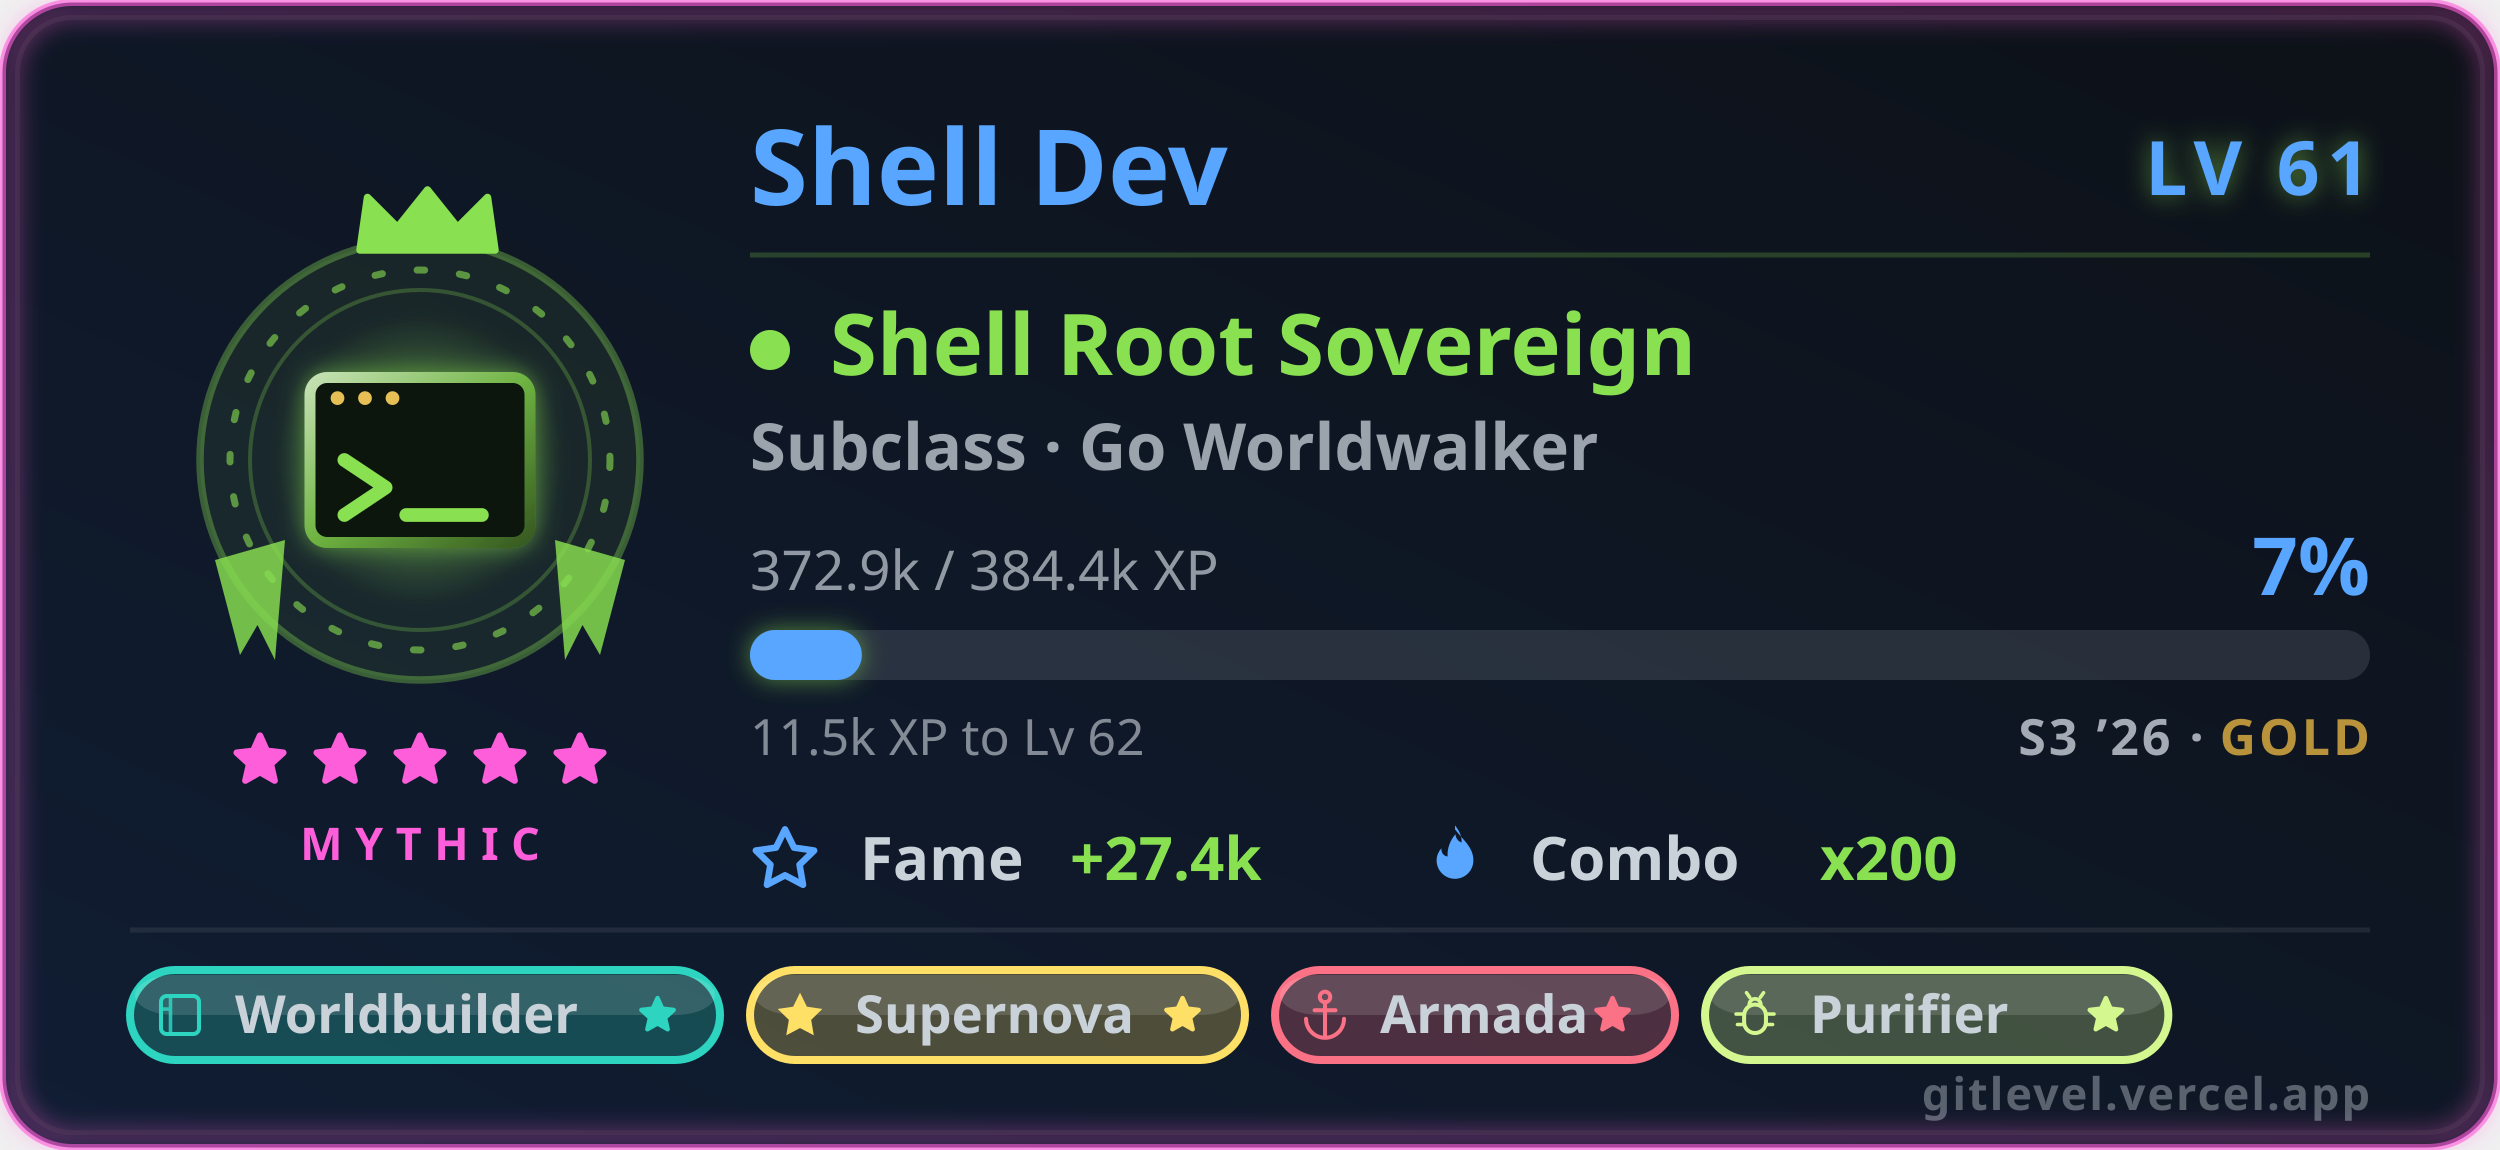
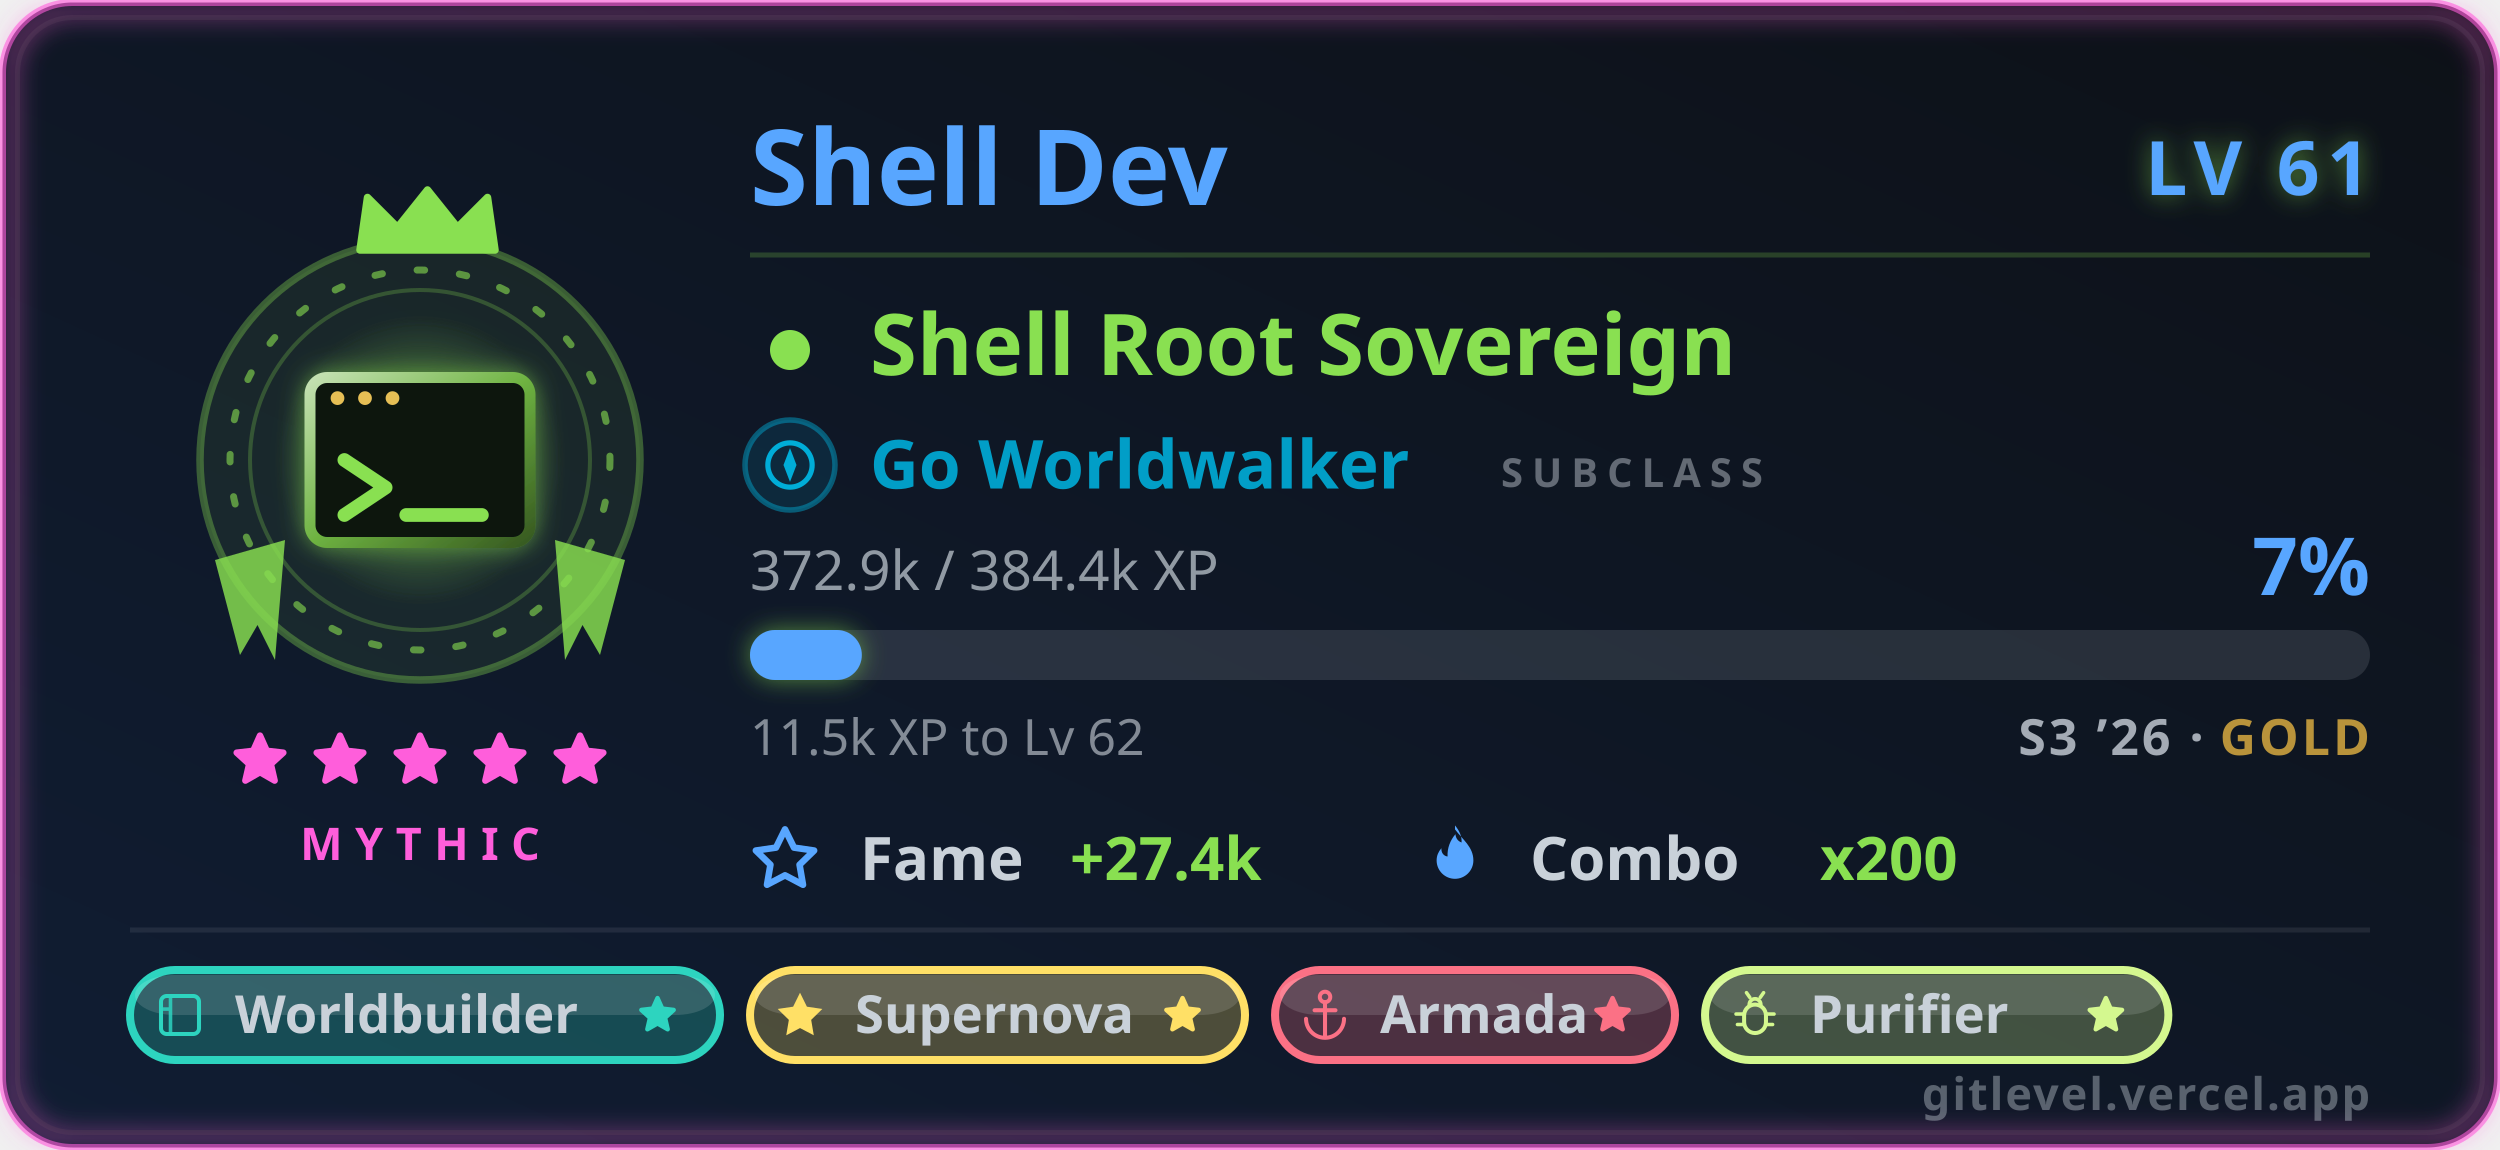
<svg xmlns="http://www.w3.org/2000/svg" width="500" height="230" viewBox="0 0 500 230" role="img" aria-labelledby="card-title-a11y card-desc-a11y">
  <style>
text { font-family: 'Segoe UI', Ubuntu, 'Helvetica Neue', sans-serif; }
.title { font-size: 18px; font-weight: 600; fill: #58a6ff; }
.title-icon { fill: #58a6ff; }
.icon { fill: #58a6ff; }


.gl-name { font-size: 21px; font-weight: 700; fill: #58a6ff; }
.gl-lvl { font-size: 15px; font-weight: 800; letter-spacing: 1.5px; fill: #58a6ff; }
.gl-class { font-size: 17px; font-weight: 700; fill: #89e051; }
- .gl-sub { font-size: 13px; font-weight: 600; fill: #c9d1d9; opacity: 0.75; }
+ .gl-sub { font-size: 13.5px; font-weight: 700; fill: #00add8; opacity: 0.9; }
+ .gl-sub-tag { font-size: 8px; font-weight: 700; letter-spacing: 1.8px; fill: #c9d1d9; opacity: 0.45; }
.gl-meta { font-size: 11px; fill: #c9d1d9; opacity: 0.7; }
.gl-pct { font-size: 16px; font-weight: 800; fill: #58a6ff; }
.gl-chip-label { font-size: 12px; font-weight: 600; fill: #c9d1d9; }
.gl-chip-value { font-size: 12px; font-weight: 800; fill: #89e051; }
.gl-hint { font-size: 10px; fill: #c9d1d9; opacity: 0.62; }
.gl-badge-label { font-size: 10.5px; font-weight: 600; }
.gl-rarity { font-size: 9px; font-weight: 700; letter-spacing: 2.5px; fill: #ff5edb; }
.gl-brand { font-size: 9px; font-weight: 600; letter-spacing: 0.4px; fill: #c9d1d9; opacity: 0.4; }
.gl-season { font-size: 10px; font-weight: 600; letter-spacing: 0.6px; fill: #c9d1d9; opacity: 0.8; }

</style>
  <defs>
    <linearGradient id="card-bg" x1="0" y1="0" x2="1" y2="1" gradientTransform="rotate(90, 0.5, 0.5)">
      <stop offset="0.0%" stop-color="#0d1117" />
      <stop offset="100.0%" stop-color="#101d33" />
    </linearGradient>
    <filter id="card-glow" x="-50%" y="-50%" width="200%" height="200%">
      <feGaussianBlur in="SourceGraphic" stdDeviation="3" result="blur" />
      <feFlood flood-color="#58a6ff" flood-opacity="0.55" result="tint" />
      <feComposite in="tint" in2="blur" operator="in" result="softGlow" />
      <feMerge>
        <feMergeNode in="softGlow" />
        <feMergeNode in="SourceGraphic" />
      </feMerge>
    </filter>
    <filter id="gl-glow" x="-60%" y="-60%" width="220%" height="220%">
      <feGaussianBlur in="SourceGraphic" stdDeviation="2.4" result="b" />
      <feFlood flood-color="#89e051" flood-opacity="0.55" result="t" />
      <feComposite in="t" in2="b" operator="in" result="g" />
      <feMerge>
        <feMergeNode in="g" />
        <feMergeNode in="SourceGraphic" />
      </feMerge>
    </filter>
    <filter id="gl-rarity" x="-20%" y="-20%" width="140%" height="140%">
      <feGaussianBlur stdDeviation="2.4" />
    </filter>
  </defs>
  <rect x="0.5" y="0.5" width="499" height="229" rx="14" fill="url(#card-bg)" stroke="#ff5edb" stroke-width="1.4" stroke-opacity="0.6" />
  <rect x="3.5" y="3.5" width="493" height="223" rx="11" fill="none" stroke="#30363d" stroke-opacity="0.4" />
  <rect x="2" y="2" width="496" height="226" rx="13" fill="none" stroke="#ff5edb" stroke-width="3.5" stroke-opacity="0.4" filter="url(#gl-rarity)" />
  <g class="fade">
    <g class="">
      <g class="flourish">
        <g transform="translate(84,0)">
          <g transform="translate(0,92)" fill="#89e051" opacity="0.82">
            <path d="M27 16 L41 20 L36 39 L32.5 33 L29 40 Z" />
          </g>
        </g>
        <g transform="translate(84,0) scale(-1,1)">
          <g transform="translate(0,92)" fill="#89e051" opacity="0.82">
            <path d="M27 16 L41 20 L36 39 L32.5 33 L29 40 Z" />
          </g>
        </g>
      </g>
      <circle cx="84" cy="92" r="44" fill="#89e051" fill-opacity="0.08" stroke="#89e051" stroke-opacity="0.35" stroke-width="1.5" />
      <g class="">
        <circle cx="84" cy="92" r="38" fill="none" stroke="#89e051" stroke-opacity="0.6" stroke-width="1.4" stroke-dasharray="1.5 7" stroke-linecap="round" />
        <circle cx="84" cy="92" r="34" fill="none" stroke="#89e051" stroke-opacity="0.25" stroke-width="0.8" />
      </g>
      <g class="" filter="url(#gl-glow)">
        <svg class="" x="51" y="59" width="66" height="66" viewBox="0 0 48 48" aria-hidden="true">
          <defs>
            <radialGradient id="shHalo" cx="0.5" cy="0.5" r="0.5">
              <stop offset="0" stop-color="#89e051" stop-opacity="0.42" />
              <stop offset="1" stop-color="#89e051" stop-opacity="0" />
            </radialGradient>
            <linearGradient id="shFrame" x1="0" y1="0" x2="1" y2="1">
              <stop offset="0" stop-color="#c5e1b3" />
              <stop offset="0.5" stop-color="#6eb341" />
              <stop offset="1" stop-color="#375a21" />
            </linearGradient>
          </defs>
          <circle cx="24" cy="24" r="21" fill="url(#shHalo)" />
          <rect x="8" y="12" width="32" height="24" rx="2.5" fill="#0b1710" stroke="url(#shFrame)" stroke-width="1.6" />
          <path d="M8 18 H40" stroke="url(#shFrame)" stroke-width="1" />
          <g fill="#e6bf55">
            <circle cx="12" cy="15" r="1" />
            <circle cx="16" cy="15" r="1" />
            <circle cx="20" cy="15" r="1" />
          </g>
          <path d="M13 24 L19 28 L13 32" fill="none" stroke="#89e051" stroke-width="2" stroke-linecap="round" stroke-linejoin="round" />
          <path d="M22 32 H33" stroke="#89e051" stroke-width="2" stroke-linecap="round" />
        </svg>
      </g>
      <g transform="translate(69, 36.5) scale(1.5)">
        <path d="M2 9 L3 2 L7 6 L11 1 L15 6 L19 2 L20 9 Z" fill="#89e051" stroke="#89e051" stroke-width="1" stroke-linejoin="round" />
      </g>
    </g>
    <g>
      <g class="" transform="translate(45.5, 145.5) scale(0.5416667)" fill="#ff5edb" stroke="#ff5edb" stroke-width="2.4" stroke-linejoin="round" stroke-linecap="round" opacity="1">
        <path d="M12 3 L14.5 8.6 L20.6 9.3 L16 13.5 L17.4 19.6 L12 16.5 L6.6 19.6 L8 13.5 L3.4 9.3 L9.5 8.6 Z" />
      </g>
      <g class="" transform="translate(61.5, 145.5) scale(0.5416667)" fill="#ff5edb" stroke="#ff5edb" stroke-width="2.4" stroke-linejoin="round" stroke-linecap="round" opacity="1">
        <path d="M12 3 L14.5 8.6 L20.6 9.3 L16 13.5 L17.4 19.6 L12 16.5 L6.6 19.6 L8 13.5 L3.4 9.3 L9.5 8.6 Z" />
      </g>
      <g class="" transform="translate(77.5, 145.5) scale(0.5416667)" fill="#ff5edb" stroke="#ff5edb" stroke-width="2.4" stroke-linejoin="round" stroke-linecap="round" opacity="1">
        <path d="M12 3 L14.5 8.6 L20.6 9.3 L16 13.5 L17.4 19.6 L12 16.5 L6.6 19.6 L8 13.5 L3.4 9.3 L9.5 8.6 Z" />
      </g>
      <g class="" transform="translate(93.5, 145.5) scale(0.5416667)" fill="#ff5edb" stroke="#ff5edb" stroke-width="2.4" stroke-linejoin="round" stroke-linecap="round" opacity="1">
        <path d="M12 3 L14.5 8.6 L20.6 9.3 L16 13.5 L17.4 19.6 L12 16.5 L6.6 19.6 L8 13.5 L3.4 9.3 L9.5 8.6 Z" />
      </g>
      <g class="" transform="translate(109.5, 145.5) scale(0.5416667)" fill="#ff5edb" stroke="#ff5edb" stroke-width="2.4" stroke-linejoin="round" stroke-linecap="round" opacity="1">
        <path d="M12 3 L14.5 8.6 L20.6 9.3 L16 13.5 L17.4 19.6 L12 16.5 L6.6 19.6 L8 13.5 L3.4 9.3 L9.5 8.6 Z" />
      </g>
    </g>
    <text class="gl-rarity" x="84" y="172" text-anchor="middle">MYTHIC</text>
  </g>
  <g class="fade" style="animation-delay:.15s">
    <text class="gl-name" x="150" y="41">Shell Dev</text>
    <text class="gl-lvl glow-pulse" x="474" y="39" text-anchor="end" filter="url(#gl-glow)">LV 61</text>
    <line x1="150" y1="51" x2="474" y2="51" stroke="#89e051" stroke-opacity="0.22" stroke-width="1" />
-     <circle cx="154" cy="70" r="4" fill="#89e051" />
-     <text class="gl-class" x="166" y="75">Shell Root Sovereign</text>
-     <text class="gl-sub" x="150" y="94">Subclass · Go Worldwalker</text>
+     <circle cx="158" cy="70" r="4" fill="#89e051" />
+     <text class="gl-class" x="174" y="75">Shell Root Sovereign</text>
+     <g>
+       <circle cx="158" cy="93" r="9" fill="#00add8" fill-opacity="0.12" stroke="#00add8" stroke-opacity="0.45" stroke-width="1.1" />
+       <svg class="crest-icon" x="151.75" y="86.75" width="12.5" height="12.5" viewBox="0 0 24 24" aria-hidden="true">
+         <circle cx="12" cy="12" r="8.5" fill="none" stroke="#00add8" stroke-width="2" stroke-linejoin="round" stroke-linecap="round" />
+         <path d="M12 5.5 L14.5 12 L12 18.5 L9.5 12 Z" fill="#00add8" />
+         <circle cx="12" cy="12" r="1.4" fill="#00add8" />
+       </svg>
+       <text class="gl-sub" x="174" y="97.7">Go Worldwalker</text>
+       <text class="gl-sub-tag" x="300.197" y="97.4">SUBCLASS</text>
+     </g>
    <text class="gl-meta" x="150" y="118">372.9k / 384.4k XP</text>
    <text class="gl-pct " x="474" y="119" text-anchor="end">7%</text>
    <rect x="150" y="126" width="324" height="10" rx="5" fill="#c9d1d9" fill-opacity="0.14" />
    <rect class="xp-fill " x="150" y="126" width="22.364" height="10" rx="5" fill="#58a6ff" filter="url(#gl-glow)" />
    <text class="gl-hint" x="150" y="151">11.5k XP to Lv 62</text>
    <text class="gl-season" x="474" y="151" text-anchor="end">S3 ’26 · <tspan fill="#e3b341" font-weight="800">GOLD</tspan>
    </text>
    <g transform="translate(150, 176)">
      <svg class="icon" x="0" y="-11" width="14" height="14" viewBox="0 0 16 16" aria-hidden="true">
        <path fill-rule="evenodd" d="M8 .25a.75.75 0 0 1 .673.418l1.882 3.815 4.21.612a.75.75 0 0 1 .416 1.279l-3.046 2.97.719 4.192a.75.75 0 0 1-1.088.791L8 12.347l-3.766 1.98a.75.75 0 0 1-1.088-.79l.72-4.194L.818 6.374a.75.75 0 0 1 .416-1.28l4.21-.611L7.327.668A.75.75 0 0 1 8 .25zm0 2.445L6.615 5.5a.75.75 0 0 1-.564.41l-3.097.45 2.24 2.184a.75.75 0 0 1 .216.664l-.528 3.084 2.769-1.456a.75.75 0 0 1 .698 0l2.77 1.456-.53-3.084a.75.75 0 0 1 .216-.664l2.24-2.183-3.096-.45a.75.75 0 0 1-.564-.41L8 2.694v.001z" />
      </svg>
      <text class="gl-chip-label" x="22" y="0">Fame</text>
      <text class="gl-chip-value" x="64" y="0">+27.4k</text>
    </g>
    <g transform="translate(284, 176)">
      <svg class="icon" x="0" y="-11" width="14" height="14" viewBox="0 0 16 16" aria-hidden="true">
        <path fill-rule="evenodd" d="M8 1c1.7 2.3 4.2 4 4.2 7.1a4.2 4.2 0 0 1-8.4 0c0-1.1.4-2 1.1-2.8-.1 1 .5 1.8 1.4 1.9-.1-1.9.6-3.7 1.8-5.1.1 1 .6 1.6 1.4 1.9.1-1.4-.5-2.7-1.5-3.9z" />
      </svg>
      <text class="gl-chip-label" x="22" y="0">Combo</text>
      <text class="gl-chip-value" x="80" y="0">x200</text>
    </g>
  </g>
  <g class="fade" style="animation-delay:.2s">
    <line x1="26" y1="186" x2="474" y2="186" stroke="#c9d1d9" stroke-opacity="0.1" stroke-width="1" />
    <g>
      <rect x="26" y="194" width="118.003" height="18" rx="9" fill="#2dd4bf" fill-opacity="0.26" stroke="#2dd4bf" stroke-opacity="1" stroke-width="1.6" />
      <rect x="27" y="195" width="116.003" height="8" rx="8" fill="#ffffff" fill-opacity="0.13" />
      <g transform="translate(30.3, 197.3) scale(0.475)">
        <rect x="4" y="4" width="16" height="16" rx="2.4" fill="none" stroke="#2dd4bf" stroke-width="1.7" />
        <path d="M8 4v16 M4 9.5h4" fill="none" stroke="#2dd4bf" stroke-width="1.5" opacity="0.85" />
      </g>
      <text class="gl-badge-label" x="47" y="206.6" fill="#c9d1d9" font-weight="800">Worldbuilder</text>
      <g class="" transform="translate(127.0032, 198.5) scale(0.375)" fill="#2dd4bf" stroke="#2dd4bf" stroke-width="2.4" stroke-linejoin="round" stroke-linecap="round" opacity="1">
        <path d="M12 3 L14.5 8.6 L20.6 9.3 L16 13.5 L17.4 19.6 L12 16.5 L6.6 19.6 L8 13.5 L3.4 9.3 L9.5 8.6 Z" />
      </g>
    </g>
    <g>
      <rect x="150.003" y="194" width="99.002" height="18" rx="9" fill="#ffe066" fill-opacity="0.26" stroke="#ffe066" stroke-opacity="1" stroke-width="1.6" />
      <rect x="151.003" y="195" width="97.002" height="8" rx="8" fill="#ffffff" fill-opacity="0.13" />
      <g transform="translate(154.3032, 197.3) scale(0.475)">
        <path d="M12 2.6 14.9 8.5 21.4 9.45 16.7 14.05 17.8 20.55 12 17.5 6.2 20.55 7.3 14.05 2.6 9.45 9.1 8.5Z" fill="#ffe066" />
      </g>
      <text class="gl-badge-label" x="171.003" y="206.6" fill="#c9d1d9" font-weight="800">Supernova</text>
      <g class="" transform="translate(232.0056, 198.5) scale(0.375)" fill="#ffe066" stroke="#ffe066" stroke-width="2.4" stroke-linejoin="round" stroke-linecap="round" opacity="1">
        <path d="M12 3 L14.5 8.6 L20.6 9.3 L16 13.5 L17.4 19.6 L12 16.5 L6.6 19.6 L8 13.5 L3.4 9.3 L9.5 8.6 Z" />
      </g>
    </g>
    <g>
      <rect x="255.006" y="194" width="80.002" height="18" rx="9" fill="#fb7185" fill-opacity="0.26" stroke="#fb7185" stroke-opacity="1" stroke-width="1.6" />
      <rect x="256.006" y="195" width="78.002" height="8" rx="8" fill="#ffffff" fill-opacity="0.13" />
      <g transform="translate(259.3056, 197.3) scale(0.475)">
        <circle cx="12" cy="4.4" r="2.2" fill="none" stroke="#fb7185" stroke-width="1.7" />
        <path d="M12 6.6V21M7.6 10h8.8" fill="none" stroke="#fb7185" stroke-width="1.7" stroke-linejoin="round" stroke-linecap="round" />
        <path d="M4 13.6a8 8 0 0 0 16 0" fill="none" stroke="#fb7185" stroke-width="1.7" stroke-linejoin="round" stroke-linecap="round" />
      </g>
      <text class="gl-badge-label" x="276.006" y="206.6" fill="#c9d1d9" font-weight="800">Armada</text>
      <g class="" transform="translate(318.0072, 198.5) scale(0.375)" fill="#fb7185" stroke="#fb7185" stroke-width="2.4" stroke-linejoin="round" stroke-linecap="round" opacity="1">
        <path d="M12 3 L14.5 8.6 L20.6 9.3 L16 13.5 L17.4 19.6 L12 16.5 L6.6 19.6 L8 13.5 L3.4 9.3 L9.5 8.6 Z" />
      </g>
    </g>
    <g>
      <rect x="341.007" y="194" width="92.669" height="18" rx="9" fill="#d4f88f" fill-opacity="0.26" stroke="#d4f88f" stroke-opacity="1" stroke-width="1.6" />
      <rect x="342.007" y="195" width="90.669" height="8" rx="8" fill="#ffffff" fill-opacity="0.13" />
      <g transform="translate(345.3072, 197.3) scale(0.475)">
        <rect x="7.4" y="7.6" width="9.2" height="12" rx="4.6" fill="none" stroke="#d4f88f" stroke-width="1.7" />
        <path d="M9.6 7.6a2.4 2.4 0 0 1 4.8 0" fill="none" stroke="#d4f88f" stroke-width="1.6" stroke-linejoin="round" stroke-linecap="round" />
        <path d="M7.4 11.6H4M16.6 11.6H20M7.4 16H4.6M16.6 16H19.4M9.8 4.6 8.4 2.6M14.2 4.6 15.6 2.6" fill="none" stroke="#d4f88f" stroke-width="1.5" stroke-linejoin="round" stroke-linecap="round" />
      </g>
      <text class="gl-badge-label" x="362.007" y="206.6" fill="#c9d1d9" font-weight="800">Purifier</text>
      <g class="" transform="translate(416.676, 198.5) scale(0.375)" fill="#d4f88f" stroke="#d4f88f" stroke-width="2.4" stroke-linejoin="round" stroke-linecap="round" opacity="1">
        <path d="M12 3 L14.5 8.6 L20.6 9.3 L16 13.5 L17.4 19.6 L12 16.5 L6.6 19.6 L8 13.5 L3.4 9.3 L9.5 8.6 Z" />
      </g>
    </g>
  </g>
  <text class="gl-brand" x="474" y="222" text-anchor="end">gitlevel.vercel.app</text>
</svg>
